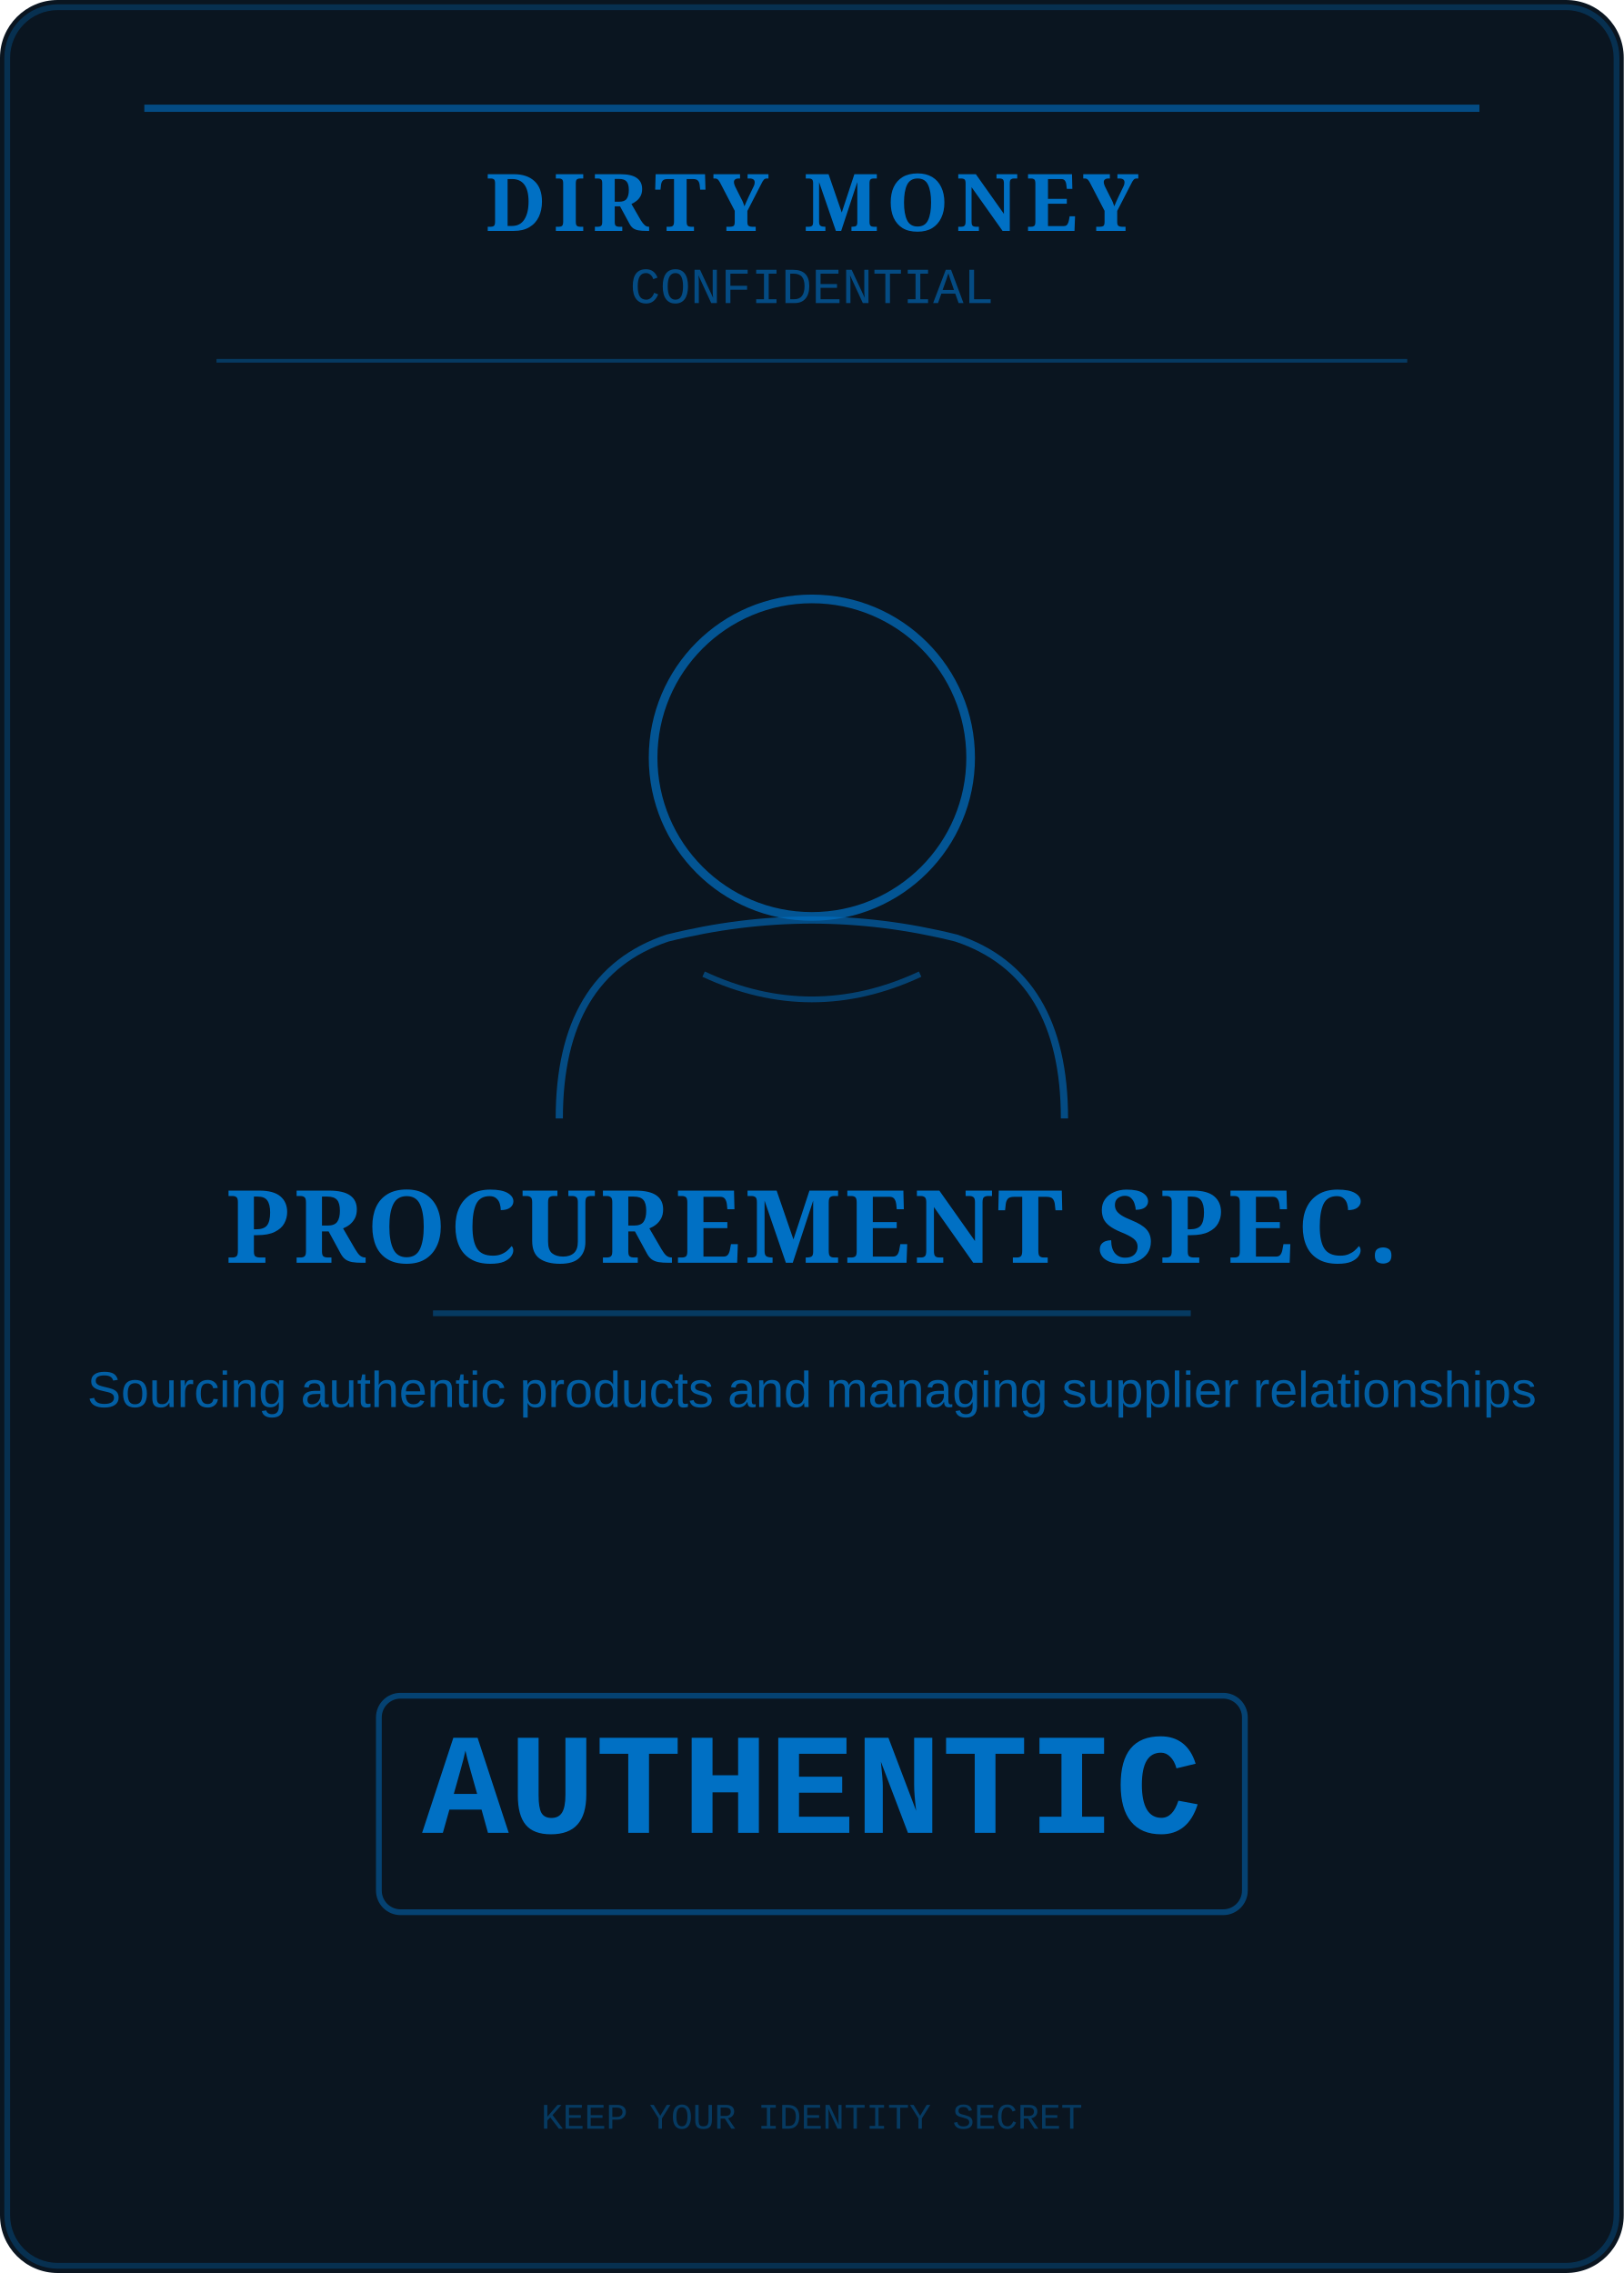
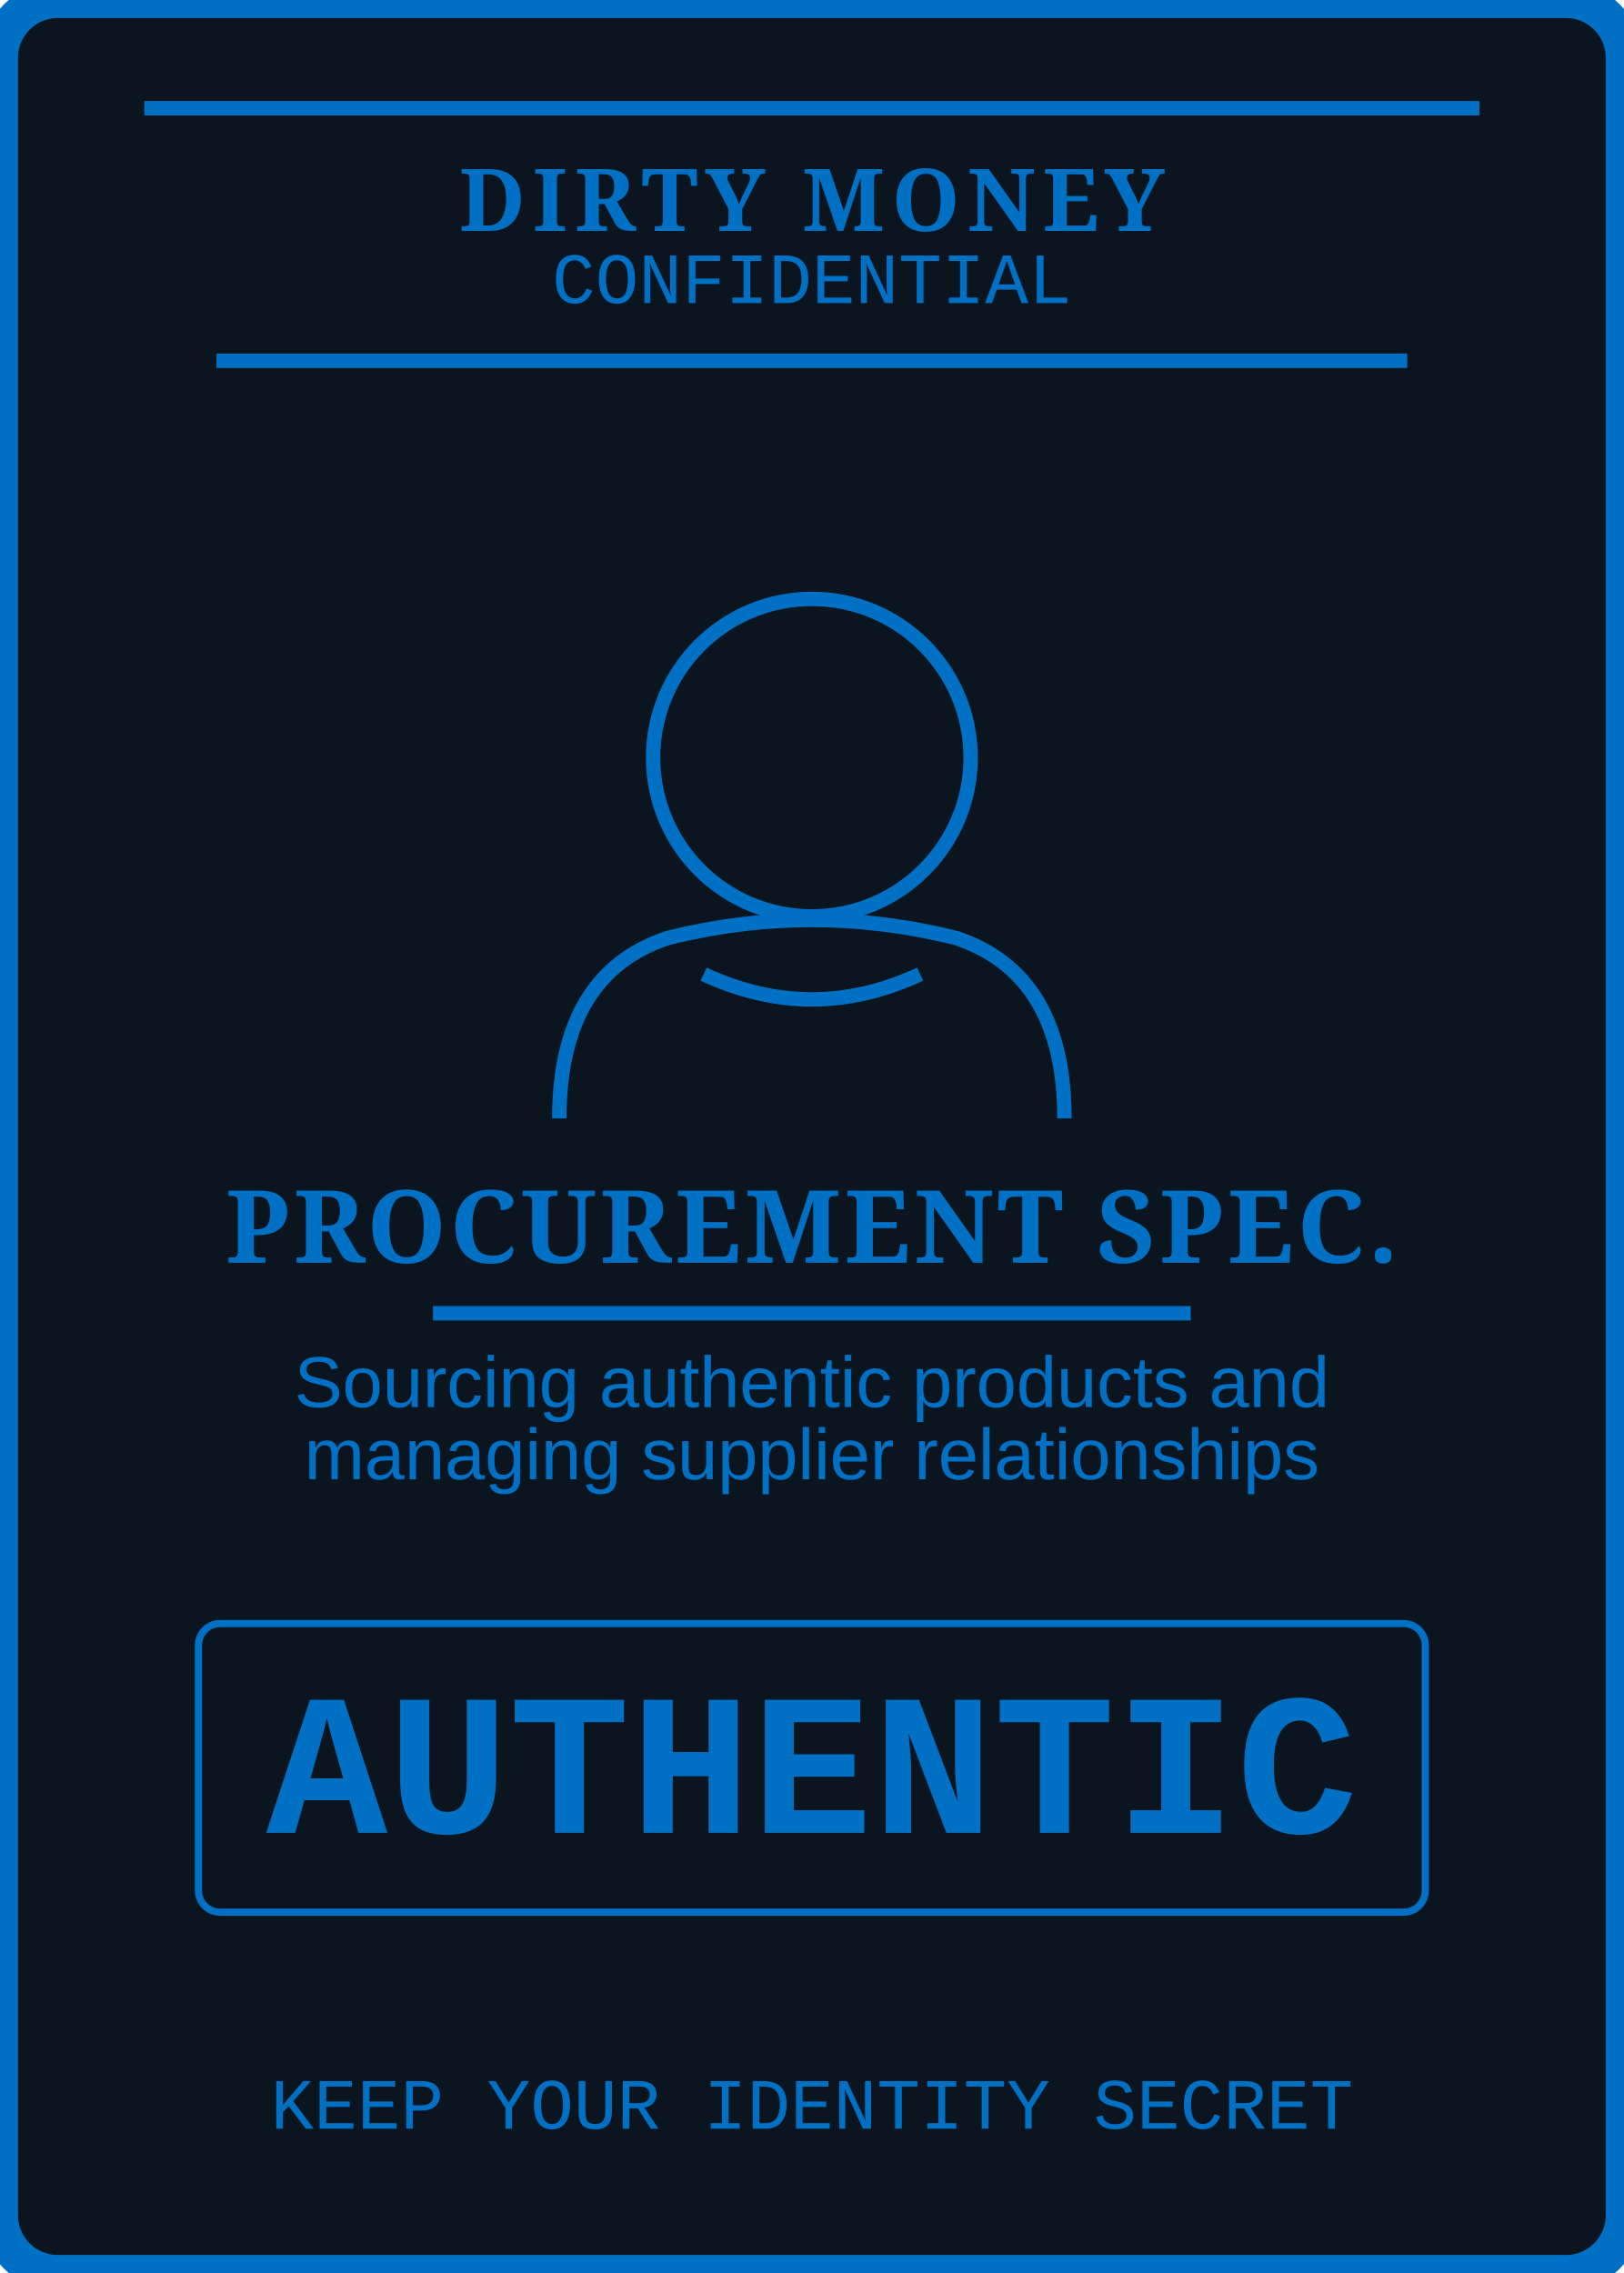
<svg xmlns="http://www.w3.org/2000/svg" width="2.5in" height="3.5in" viewBox="0 0 225 315">
-   <rect x="0" y="0" width="225" height="315" rx="8" fill="#0a1520" />
-   <rect x="1" y="1" width="223" height="313" rx="7" fill="none" stroke="#0070c4" stroke-width="0.8" opacity="0.3" />
-   <line x1="20" y1="15" x2="205" y2="15" stroke="#0070c4" stroke-width="1" opacity="0.6" />
-   <text x="112.5" y="32" font-family="Georgia, serif" font-size="11" font-weight="bold" fill="#0070c4" text-anchor="middle" letter-spacing="1">DIRTY MONEY</text>
-   <text x="112.5" y="42" font-family="Courier New, monospace" font-size="7" fill="#0070c4" text-anchor="middle" opacity="0.6">CONFIDENTIAL</text>
-   <line x1="30" y1="50" x2="195" y2="50" stroke="#0070c4" stroke-width="0.5" opacity="0.4" />
+   <rect id="card-base" x="0" y="0" width="225" height="315" rx="8" fill="#0a1520" stroke="#0070c4" stroke-width="5" />
+   <line x1="20" y1="15" x2="205" y2="15" stroke="#0070c4" stroke-width="2" opacity="1" />
+   <text x="112.5" y="32" font-family="Georgia, serif" font-size="12" font-weight="bold" fill="#0070c4" text-anchor="middle" letter-spacing="1">DIRTY MONEY</text>
+   <text x="112.5" y="42" font-family="Courier New, monospace" font-size="10" fill="#0070c4" text-anchor="middle" opacity="1">CONFIDENTIAL</text>
+   <line x1="30" y1="50" x2="195" y2="50" stroke="#0070c4" stroke-width="2" opacity="1" />
  <g transform="translate(112.5, 130)">
-     <circle cx="0" cy="-25" r="22" fill="none" stroke="#0070c4" stroke-width="1.2" opacity="0.7" />
-     <path d="M -35 25 Q -35 5 -20 0 Q 0 -5 20 0 Q 35 5 35 25" fill="none" stroke="#0070c4" stroke-width="1" opacity="0.6" />
-     <path d="M -15 5 Q 0 12 15 5" fill="none" stroke="#0070c4" stroke-width="0.8" opacity="0.5" />
+     <circle cx="0" cy="-25" r="22" fill="none" stroke="#0070c4" stroke-width="2" opacity="1" />
+     <path d="M -35 25 Q -35 5 -20 0 Q 0 -5 20 0 Q 35 5 35 25" fill="none" stroke="#0070c4" stroke-width="2" opacity="1" />
+     <path d="M -15 5 Q 0 12 15 5" fill="none" stroke="#0070c4" stroke-width="2" opacity="1" />
  </g>
  <text x="112.5" y="175" font-family="Georgia, serif" font-size="14" font-weight="bold" fill="#0070c4" text-anchor="middle" letter-spacing="0.5">PROCUREMENT SPEC.</text>
-   <line x1="60" y1="182" x2="165" y2="182" stroke="#0070c4" stroke-width="0.8" opacity="0.4" />
-   <text x="112.5" y="195" font-family="Arial, sans-serif" font-size="7" fill="#0070c4" text-anchor="middle" opacity="0.8">Sourcing authentic products and managing supplier relationships</text>
+   <line x1="60" y1="182" x2="165" y2="182" stroke="#0070c4" stroke-width="2" opacity="1" />
+   <text x="112.5" y="195" font-family="Arial, sans-serif" font-size="10" fill="#0070c4" text-anchor="middle" opacity="1">Sourcing authentic products and</text>
+   <text x="112.5" y="205" font-family="Arial, sans-serif" font-size="10" fill="#0070c4" text-anchor="middle" opacity="1">managing supplier relationships</text>
  <g transform="translate(112.5, 250)">
-     <rect x="-60" y="-15" width="120" height="30" rx="3" fill="none" stroke="#0070c4" stroke-width="0.8" opacity="0.5" />
-     <text x="0" y="4" font-family="Courier New, monospace" font-size="20" fill="#0070c4" text-anchor="middle" font-weight="bold">
+     <rect x="-85" y="-25" width="170" height="40" rx="3" fill="none" stroke="#0070c4" stroke-width="1" opacity="1" />
+     <text x="0" y="4" font-family="Courier New, monospace" font-size="28" fill="#0070c4" text-anchor="middle" font-weight="bold">
            AUTHENTIC
        </text>
  </g>
-   <text x="112.5" y="295" font-family="Courier New, monospace" font-size="5" fill="#0070c4" text-anchor="middle" opacity="0.4">KEEP YOUR IDENTITY SECRET</text>
+   <text x="112.5" y="295" font-family="Courier New, monospace" font-size="10" fill="#0070c4" text-anchor="middle" opacity="1">KEEP YOUR IDENTITY SECRET</text>
</svg>
